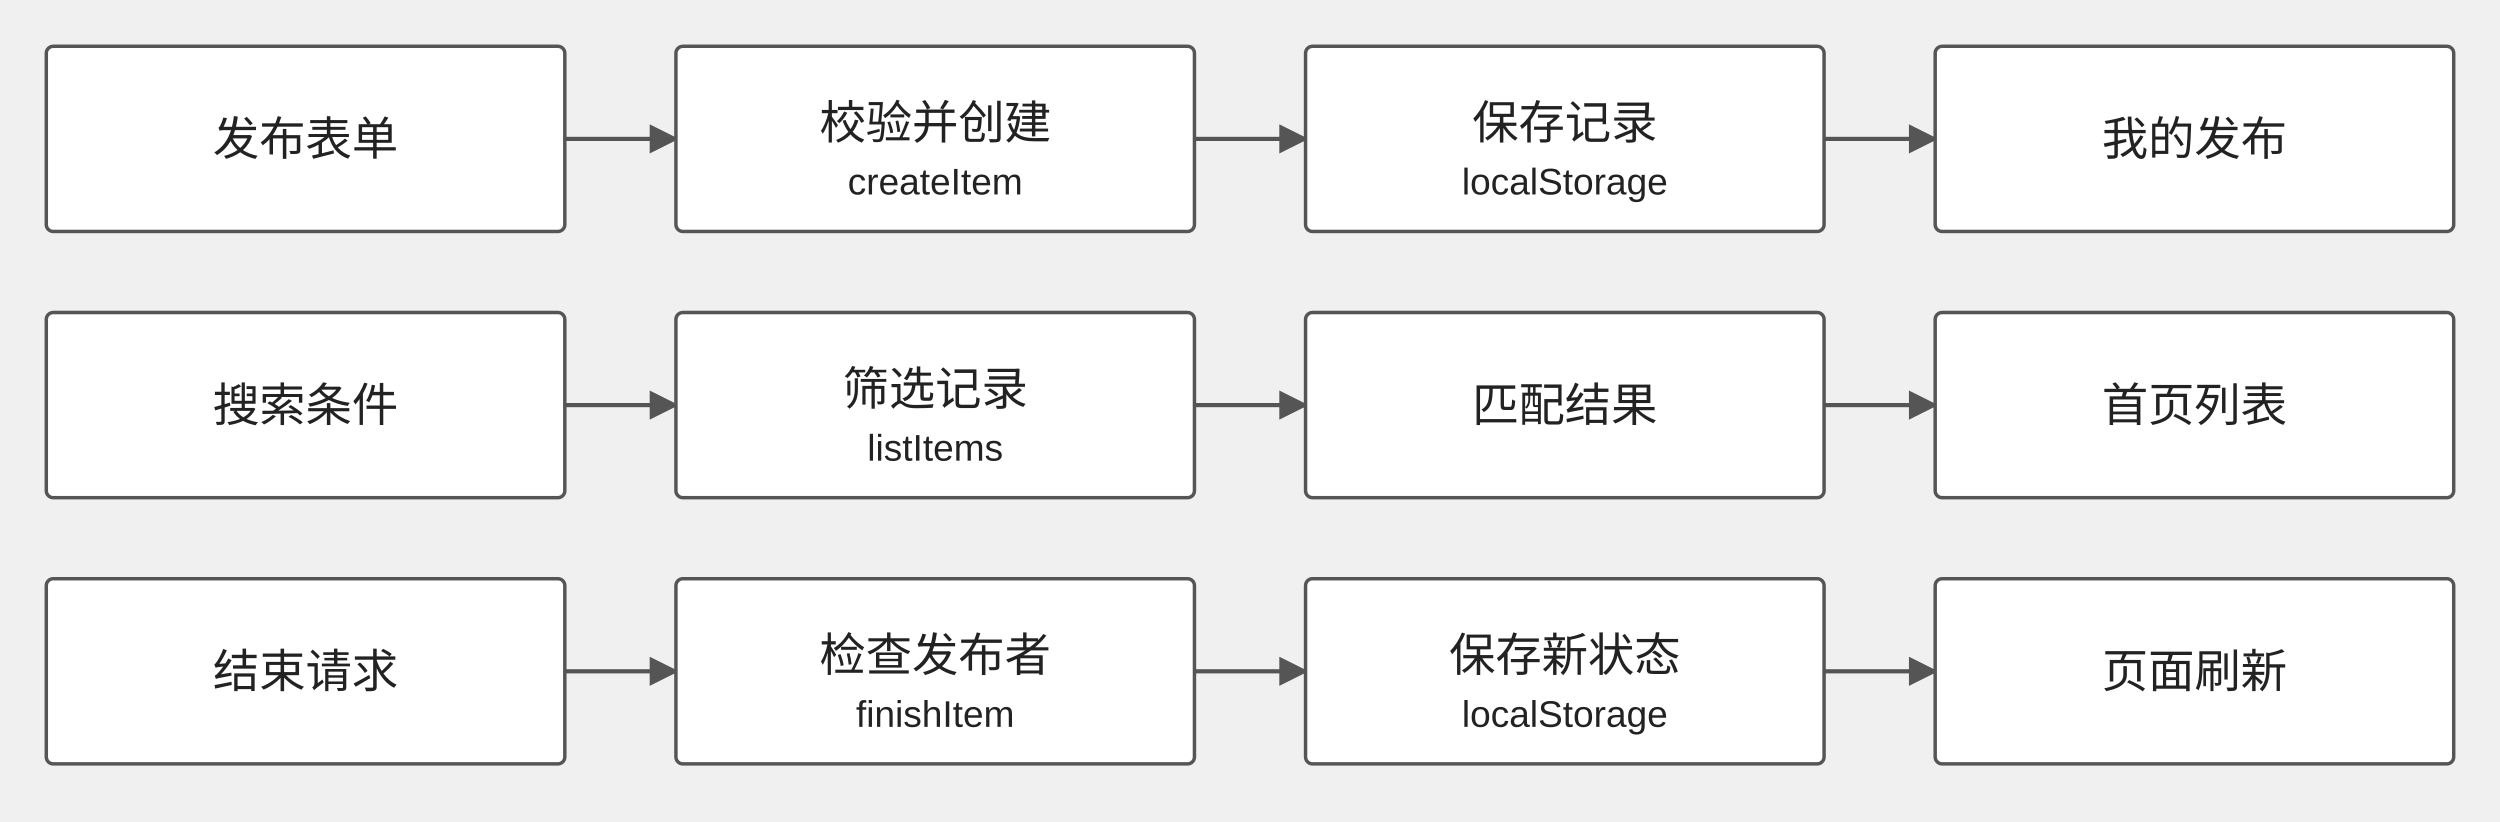
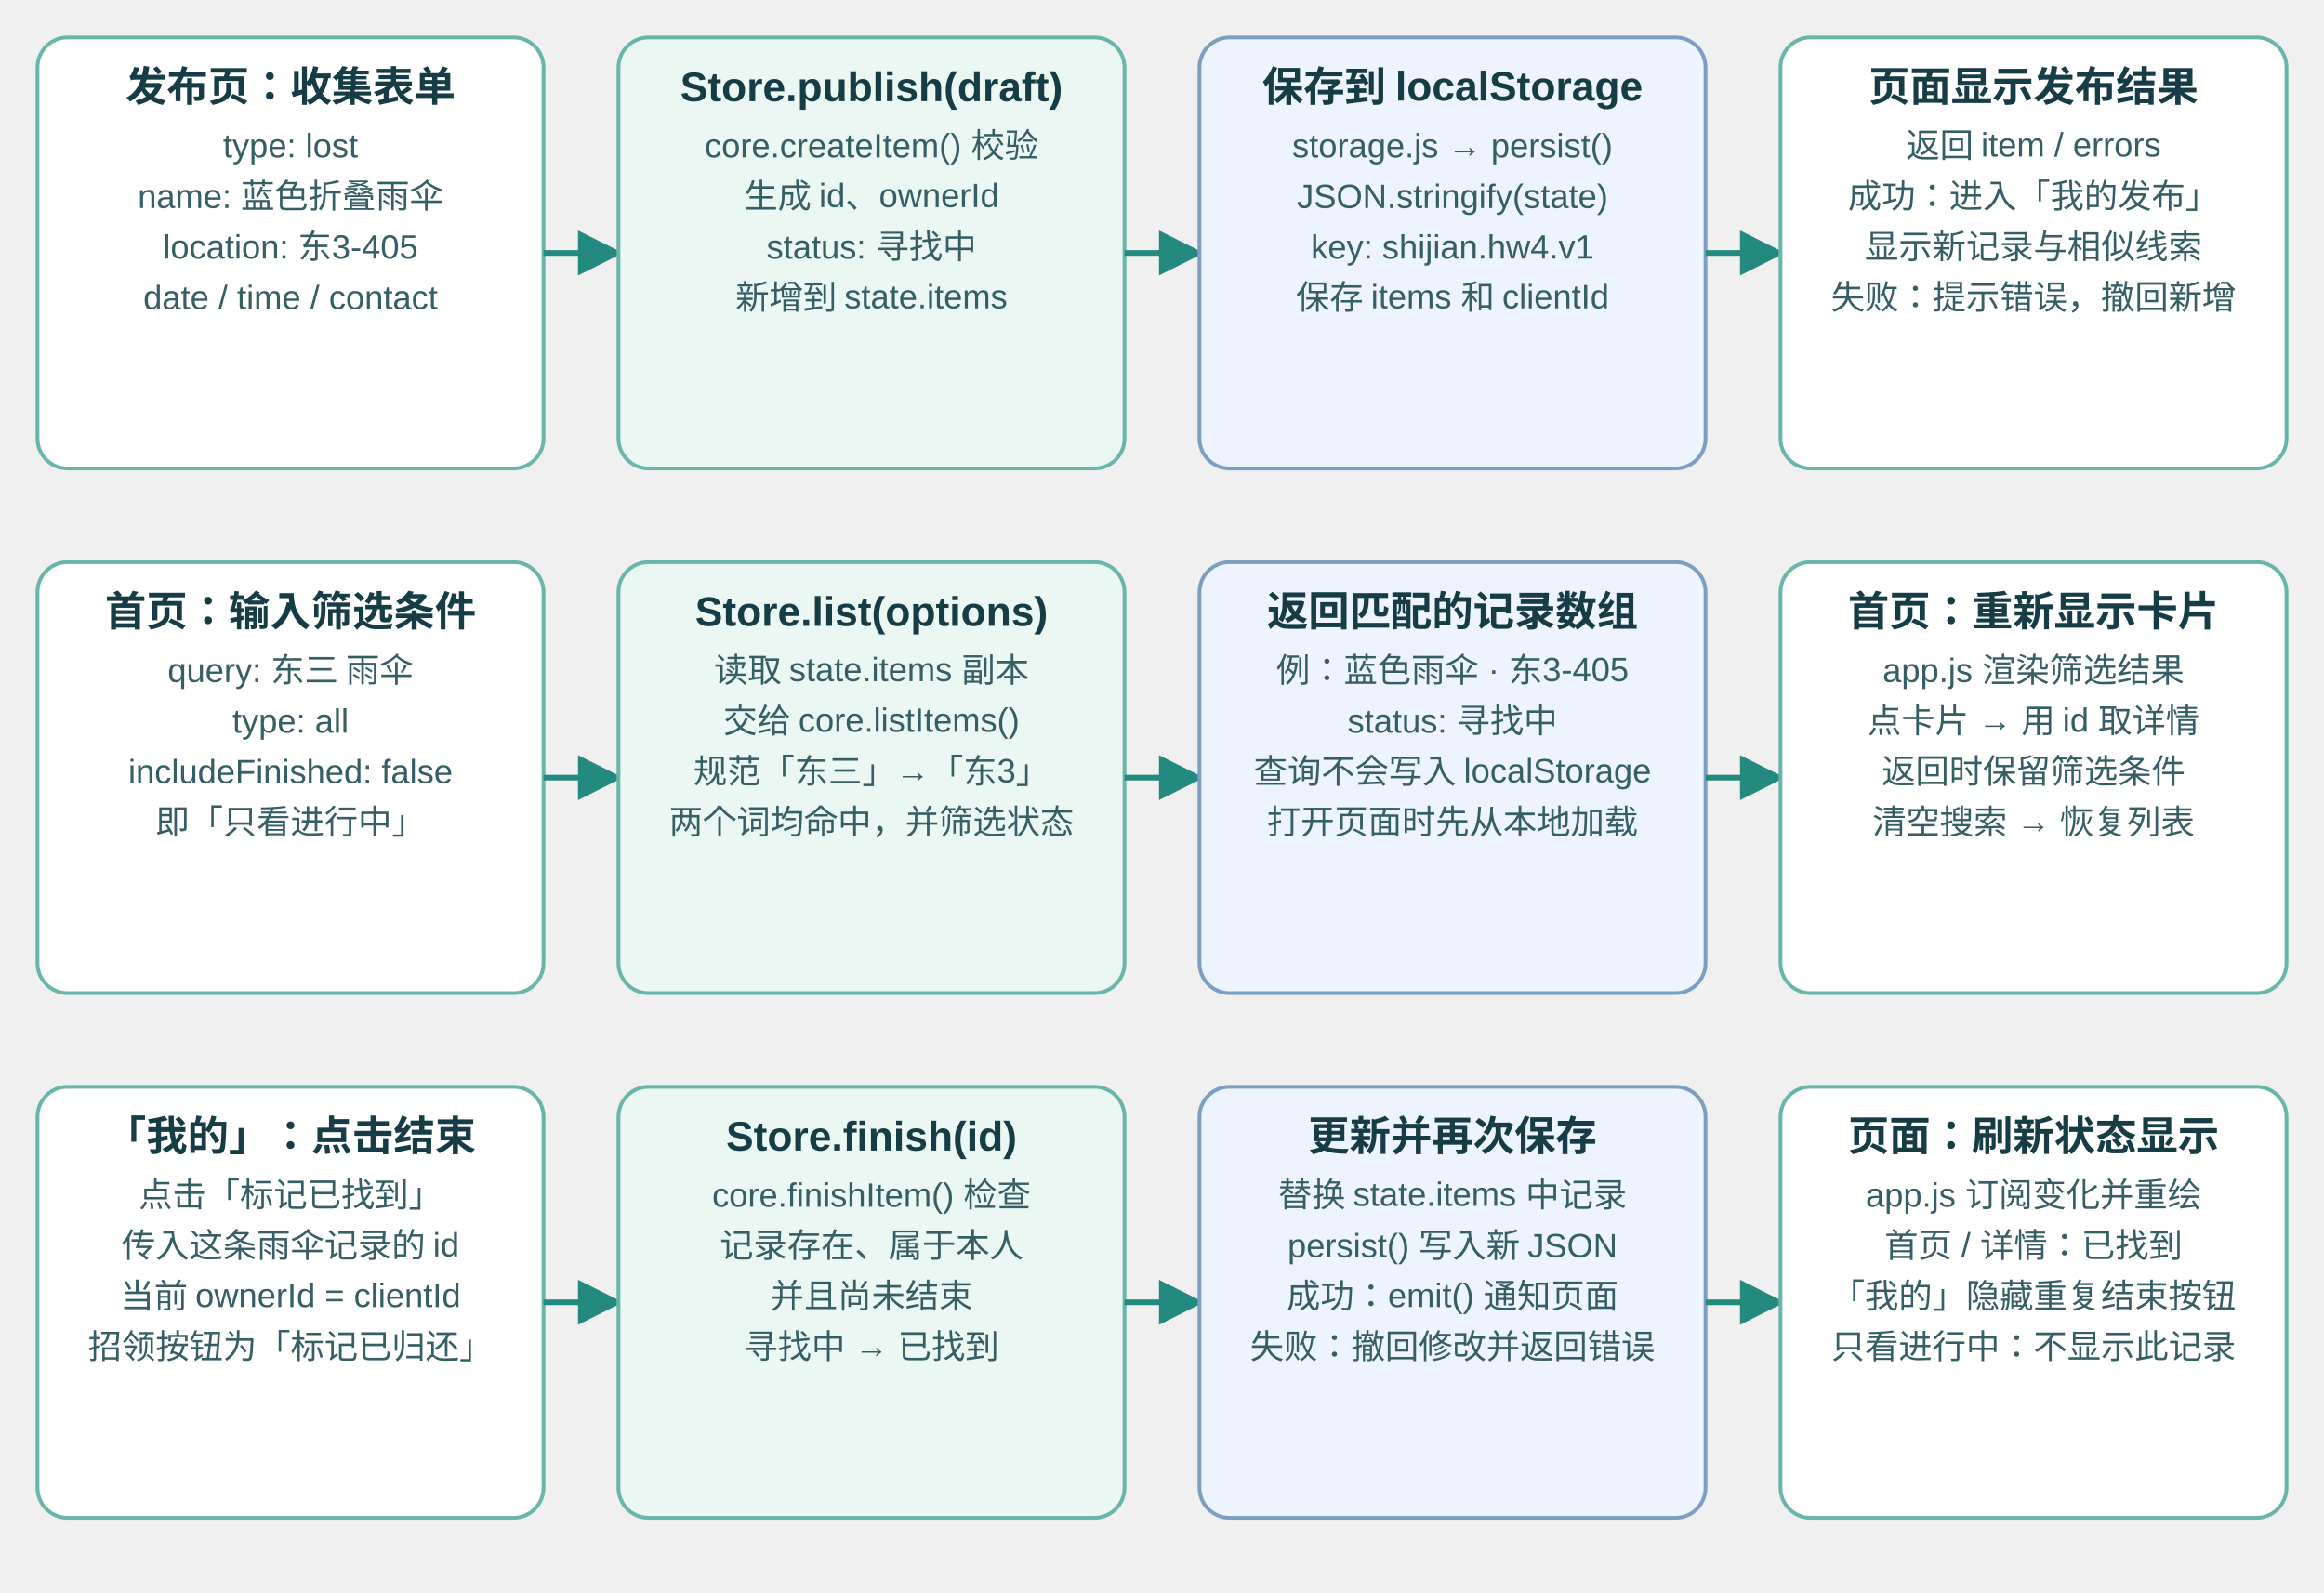
- <svg xmlns="http://www.w3.org/2000/svg" width="1080" height="355" viewBox="0 0 1080 355" role="img" aria-labelledby="title">
+ <svg xmlns="http://www.w3.org/2000/svg" width="1240" height="850" viewBox="0 0 1240 850" role="img" aria-labelledby="title">
  <defs>
-     <marker id="arrow" viewBox="0 0 10 10" refX="9" refY="5" markerWidth="7" markerHeight="7" orient="auto">
-       <path d="M0 0L10 5L0 10Z" fill="#555" />
+     <marker id="arrow" viewBox="0 0 10 10" refX="9" refY="5" markerWidth="8" markerHeight="8" orient="auto-start-reverse">
+       <path d="M0 0L10 5L0 10Z" fill="#24897e" />
    </marker>
-     <style>text{font-family:"Microsoft YaHei","PingFang SC",Arial,sans-serif;font-size:20px;fill:#222;text-anchor:middle}.node{fill:#fff;stroke:#555;stroke-width:1.5}.flow{fill:none;stroke:#555;stroke-width:1.8;marker-end:url(#arrow);stroke-linejoin:round}.small{font-size:16px}</style>
+     <marker id="error-arrow" viewBox="0 0 10 10" refX="9" refY="5" markerWidth="8" markerHeight="8" orient="auto">
+       <path d="M0 0L10 5L0 10Z" fill="#bc791c" />
+     </marker>
+     <style>text{font-family:"Microsoft YaHei","PingFang SC",Arial,sans-serif;fill:#163c45}.heading{font-size:22px;font-weight:700}.body{font-size:18px;fill:#365e65}.code{font-size:17px;fill:#315d75}.flow{fill:none;stroke:#24897e;stroke-width:3;stroke-linejoin:round;marker-end:url(#arrow)}.error{fill:none;stroke:#bc791c;stroke-width:3;stroke-linejoin:round;marker-end:url(#error-arrow)}</style>
  </defs>
-   <rect class="node" x="20" y="20" width="224" height="80" rx="3" />
-   <text x="132.0" y="67.0">发布表单</text>
-   <path class="flow" d="M244 60H292" />
-   <rect class="node" x="292" y="20" width="224" height="80" rx="3" />
-   <text x="404.0" y="60.0">校验并创建</text>
-   <text x="404.0" y="84.0" class="small">createItem</text>
-   <path class="flow" d="M516 60H564" />
-   <rect class="node" x="564" y="20" width="224" height="80" rx="3" />
-   <text x="676.0" y="60.0">保存记录</text>
-   <text x="676.0" y="84.0" class="small">localStorage</text>
-   <path class="flow" d="M788 60H836" />
-   <rect class="node" x="836" y="20" width="224" height="80" rx="3" />
-   <text x="948.0" y="67.0">我的发布</text>
-   <rect class="node" x="20" y="135" width="224" height="80" rx="3" />
-   <text x="132.0" y="182.0">搜索条件</text>
-   <path class="flow" d="M244 175H292" />
-   <rect class="node" x="292" y="135" width="224" height="80" rx="3" />
-   <text x="404.0" y="175.0">筛选记录</text>
-   <text x="404.0" y="199.0" class="small">listItems</text>
-   <path class="flow" d="M516 175H564" />
-   <rect class="node" x="564" y="135" width="224" height="80" rx="3" />
-   <text x="676.0" y="182.0">匹配结果</text>
-   <path class="flow" d="M788 175H836" />
-   <rect class="node" x="836" y="135" width="224" height="80" rx="3" />
-   <text x="948.0" y="182.0">首页列表</text>
-   <rect class="node" x="20" y="250" width="224" height="80" rx="3" />
-   <text x="132.0" y="297.0">结束请求</text>
-   <path class="flow" d="M244 290H292" />
-   <rect class="node" x="292" y="250" width="224" height="80" rx="3" />
-   <text x="404.0" y="290.0">检查发布者</text>
-   <text x="404.0" y="314.0" class="small">finishItem</text>
-   <path class="flow" d="M516 290H564" />
-   <rect class="node" x="564" y="250" width="224" height="80" rx="3" />
-   <text x="676.0" y="290.0">保存新状态</text>
-   <text x="676.0" y="314.0" class="small">localStorage</text>
-   <path class="flow" d="M788 290H836" />
-   <rect class="node" x="836" y="250" width="224" height="80" rx="3" />
-   <text x="948.0" y="297.0">页面刷新</text>
+   <rect x="20" y="20" width="270" height="230" rx="16" fill="#ffffff" stroke="#68b5a9" stroke-width="2" />
+   <text x="155.0" y="54" class="heading" text-anchor="middle">发布页：收集表单</text>
+   <text x="155.0" y="84" class="body" text-anchor="middle">type: lost</text>
+   <text x="155.0" y="111" class="body" text-anchor="middle">name: 蓝色折叠雨伞</text>
+   <text x="155.0" y="138" class="body" text-anchor="middle">location: 东3-405</text>
+   <text x="155.0" y="165" class="body" text-anchor="middle">date / time / contact</text>
+   <path class="flow" d="M290 135H330" />
+   <rect x="330" y="20" width="270" height="230" rx="16" fill="#eaf7f2" stroke="#68b5a9" stroke-width="2" />
+   <text x="465.0" y="54" class="heading" text-anchor="middle">Store.publish(draft)</text>
+   <text x="465.0" y="84" class="body" text-anchor="middle">core.createItem() 校验</text>
+   <text x="465.0" y="111" class="body" text-anchor="middle">生成 id、ownerId</text>
+   <text x="465.0" y="138" class="body" text-anchor="middle">status: 寻找中</text>
+   <text x="465.0" y="165" class="body" text-anchor="middle">新增到 state.items</text>
+   <path class="flow" d="M600 135H640" />
+   <rect x="640" y="20" width="270" height="230" rx="16" fill="#edf4ff" stroke="#7c9ec3" stroke-width="2" />
+   <text x="775.0" y="54" class="heading" text-anchor="middle">保存到 localStorage</text>
+   <text x="775.0" y="84" class="body" text-anchor="middle">storage.js → persist()</text>
+   <text x="775.0" y="111" class="body" text-anchor="middle">JSON.stringify(state)</text>
+   <text x="775.0" y="138" class="body" text-anchor="middle">key: shijian.hw4.v1</text>
+   <text x="775.0" y="165" class="body" text-anchor="middle">保存 items 和 clientId</text>
+   <path class="flow" d="M910 135H950" />
+   <rect x="950" y="20" width="270" height="230" rx="16" fill="#ffffff" stroke="#68b5a9" stroke-width="2" />
+   <text x="1085.0" y="54" class="heading" text-anchor="middle">页面显示发布结果</text>
+   <text x="1085.0" y="84" class="body" text-anchor="middle">返回 item / errors</text>
+   <text x="1085.0" y="111" class="body" text-anchor="middle">成功：进入「我的发布」</text>
+   <text x="1085.0" y="138" class="body" text-anchor="middle">显示新记录与相似线索</text>
+   <text x="1085.0" y="165" class="body" text-anchor="middle">失败：提示错误，撤回新增</text>
+   <rect x="20" y="300" width="270" height="230" rx="16" fill="#ffffff" stroke="#68b5a9" stroke-width="2" />
+   <text x="155.0" y="334" class="heading" text-anchor="middle">首页：输入筛选条件</text>
+   <text x="155.0" y="364" class="body" text-anchor="middle">query: 东三 雨伞</text>
+   <text x="155.0" y="391" class="body" text-anchor="middle">type: all</text>
+   <text x="155.0" y="418" class="body" text-anchor="middle">includeFinished: false</text>
+   <text x="155.0" y="445" class="body" text-anchor="middle">即「只看进行中」</text>
+   <path class="flow" d="M290 415H330" />
+   <rect x="330" y="300" width="270" height="230" rx="16" fill="#eaf7f2" stroke="#68b5a9" stroke-width="2" />
+   <text x="465.0" y="334" class="heading" text-anchor="middle">Store.list(options)</text>
+   <text x="465.0" y="364" class="body" text-anchor="middle">读取 state.items 副本</text>
+   <text x="465.0" y="391" class="body" text-anchor="middle">交给 core.listItems()</text>
+   <text x="465.0" y="418" class="body" text-anchor="middle">规范「东三」→「东3」</text>
+   <text x="465.0" y="445" class="body" text-anchor="middle">两个词均命中，并筛选状态</text>
+   <path class="flow" d="M600 415H640" />
+   <rect x="640" y="300" width="270" height="230" rx="16" fill="#edf4ff" stroke="#7c9ec3" stroke-width="2" />
+   <text x="775.0" y="334" class="heading" text-anchor="middle">返回匹配的记录数组</text>
+   <text x="775.0" y="364" class="body" text-anchor="middle">例：蓝色雨伞 · 东3-405</text>
+   <text x="775.0" y="391" class="body" text-anchor="middle">status: 寻找中</text>
+   <text x="775.0" y="418" class="body" text-anchor="middle">查询不会写入 localStorage</text>
+   <text x="775.0" y="445" class="body" text-anchor="middle">打开页面时先从本地加载</text>
+   <path class="flow" d="M910 415H950" />
+   <rect x="950" y="300" width="270" height="230" rx="16" fill="#ffffff" stroke="#68b5a9" stroke-width="2" />
+   <text x="1085.0" y="334" class="heading" text-anchor="middle">首页：重新显示卡片</text>
+   <text x="1085.0" y="364" class="body" text-anchor="middle">app.js 渲染筛选结果</text>
+   <text x="1085.0" y="391" class="body" text-anchor="middle">点卡片 → 用 id 取详情</text>
+   <text x="1085.0" y="418" class="body" text-anchor="middle">返回时保留筛选条件</text>
+   <text x="1085.0" y="445" class="body" text-anchor="middle">清空搜索 → 恢复列表</text>
+   <rect x="20" y="580" width="270" height="230" rx="16" fill="#ffffff" stroke="#68b5a9" stroke-width="2" />
+   <text x="155.0" y="614" class="heading" text-anchor="middle">「我的」：点击结束</text>
+   <text x="155.0" y="644" class="body" text-anchor="middle">点击「标记已找到」</text>
+   <text x="155.0" y="671" class="body" text-anchor="middle">传入这条雨伞记录的 id</text>
+   <text x="155.0" y="698" class="body" text-anchor="middle">当前 ownerId = clientId</text>
+   <text x="155.0" y="725" class="body" text-anchor="middle">招领按钮为「标记已归还」</text>
+   <path class="flow" d="M290 695H330" />
+   <rect x="330" y="580" width="270" height="230" rx="16" fill="#eaf7f2" stroke="#68b5a9" stroke-width="2" />
+   <text x="465.0" y="614" class="heading" text-anchor="middle">Store.finish(id)</text>
+   <text x="465.0" y="644" class="body" text-anchor="middle">core.finishItem() 检查</text>
+   <text x="465.0" y="671" class="body" text-anchor="middle">记录存在、属于本人</text>
+   <text x="465.0" y="698" class="body" text-anchor="middle">并且尚未结束</text>
+   <text x="465.0" y="725" class="body" text-anchor="middle">寻找中 → 已找到</text>
+   <path class="flow" d="M600 695H640" />
+   <rect x="640" y="580" width="270" height="230" rx="16" fill="#edf4ff" stroke="#7c9ec3" stroke-width="2" />
+   <text x="775.0" y="614" class="heading" text-anchor="middle">更新并再次保存</text>
+   <text x="775.0" y="644" class="body" text-anchor="middle">替换 state.items 中记录</text>
+   <text x="775.0" y="671" class="body" text-anchor="middle">persist() 写入新 JSON</text>
+   <text x="775.0" y="698" class="body" text-anchor="middle">成功：emit() 通知页面</text>
+   <text x="775.0" y="725" class="body" text-anchor="middle">失败：撤回修改并返回错误</text>
+   <path class="flow" d="M910 695H950" />
+   <rect x="950" y="580" width="270" height="230" rx="16" fill="#ffffff" stroke="#68b5a9" stroke-width="2" />
+   <text x="1085.0" y="614" class="heading" text-anchor="middle">页面：刷新状态显示</text>
+   <text x="1085.0" y="644" class="body" text-anchor="middle">app.js 订阅变化并重绘</text>
+   <text x="1085.0" y="671" class="body" text-anchor="middle">首页 / 详情：已找到</text>
+   <text x="1085.0" y="698" class="body" text-anchor="middle">「我的」隐藏重复结束按钮</text>
+   <text x="1085.0" y="725" class="body" text-anchor="middle">只看进行中：不显示此记录</text>
</svg>
